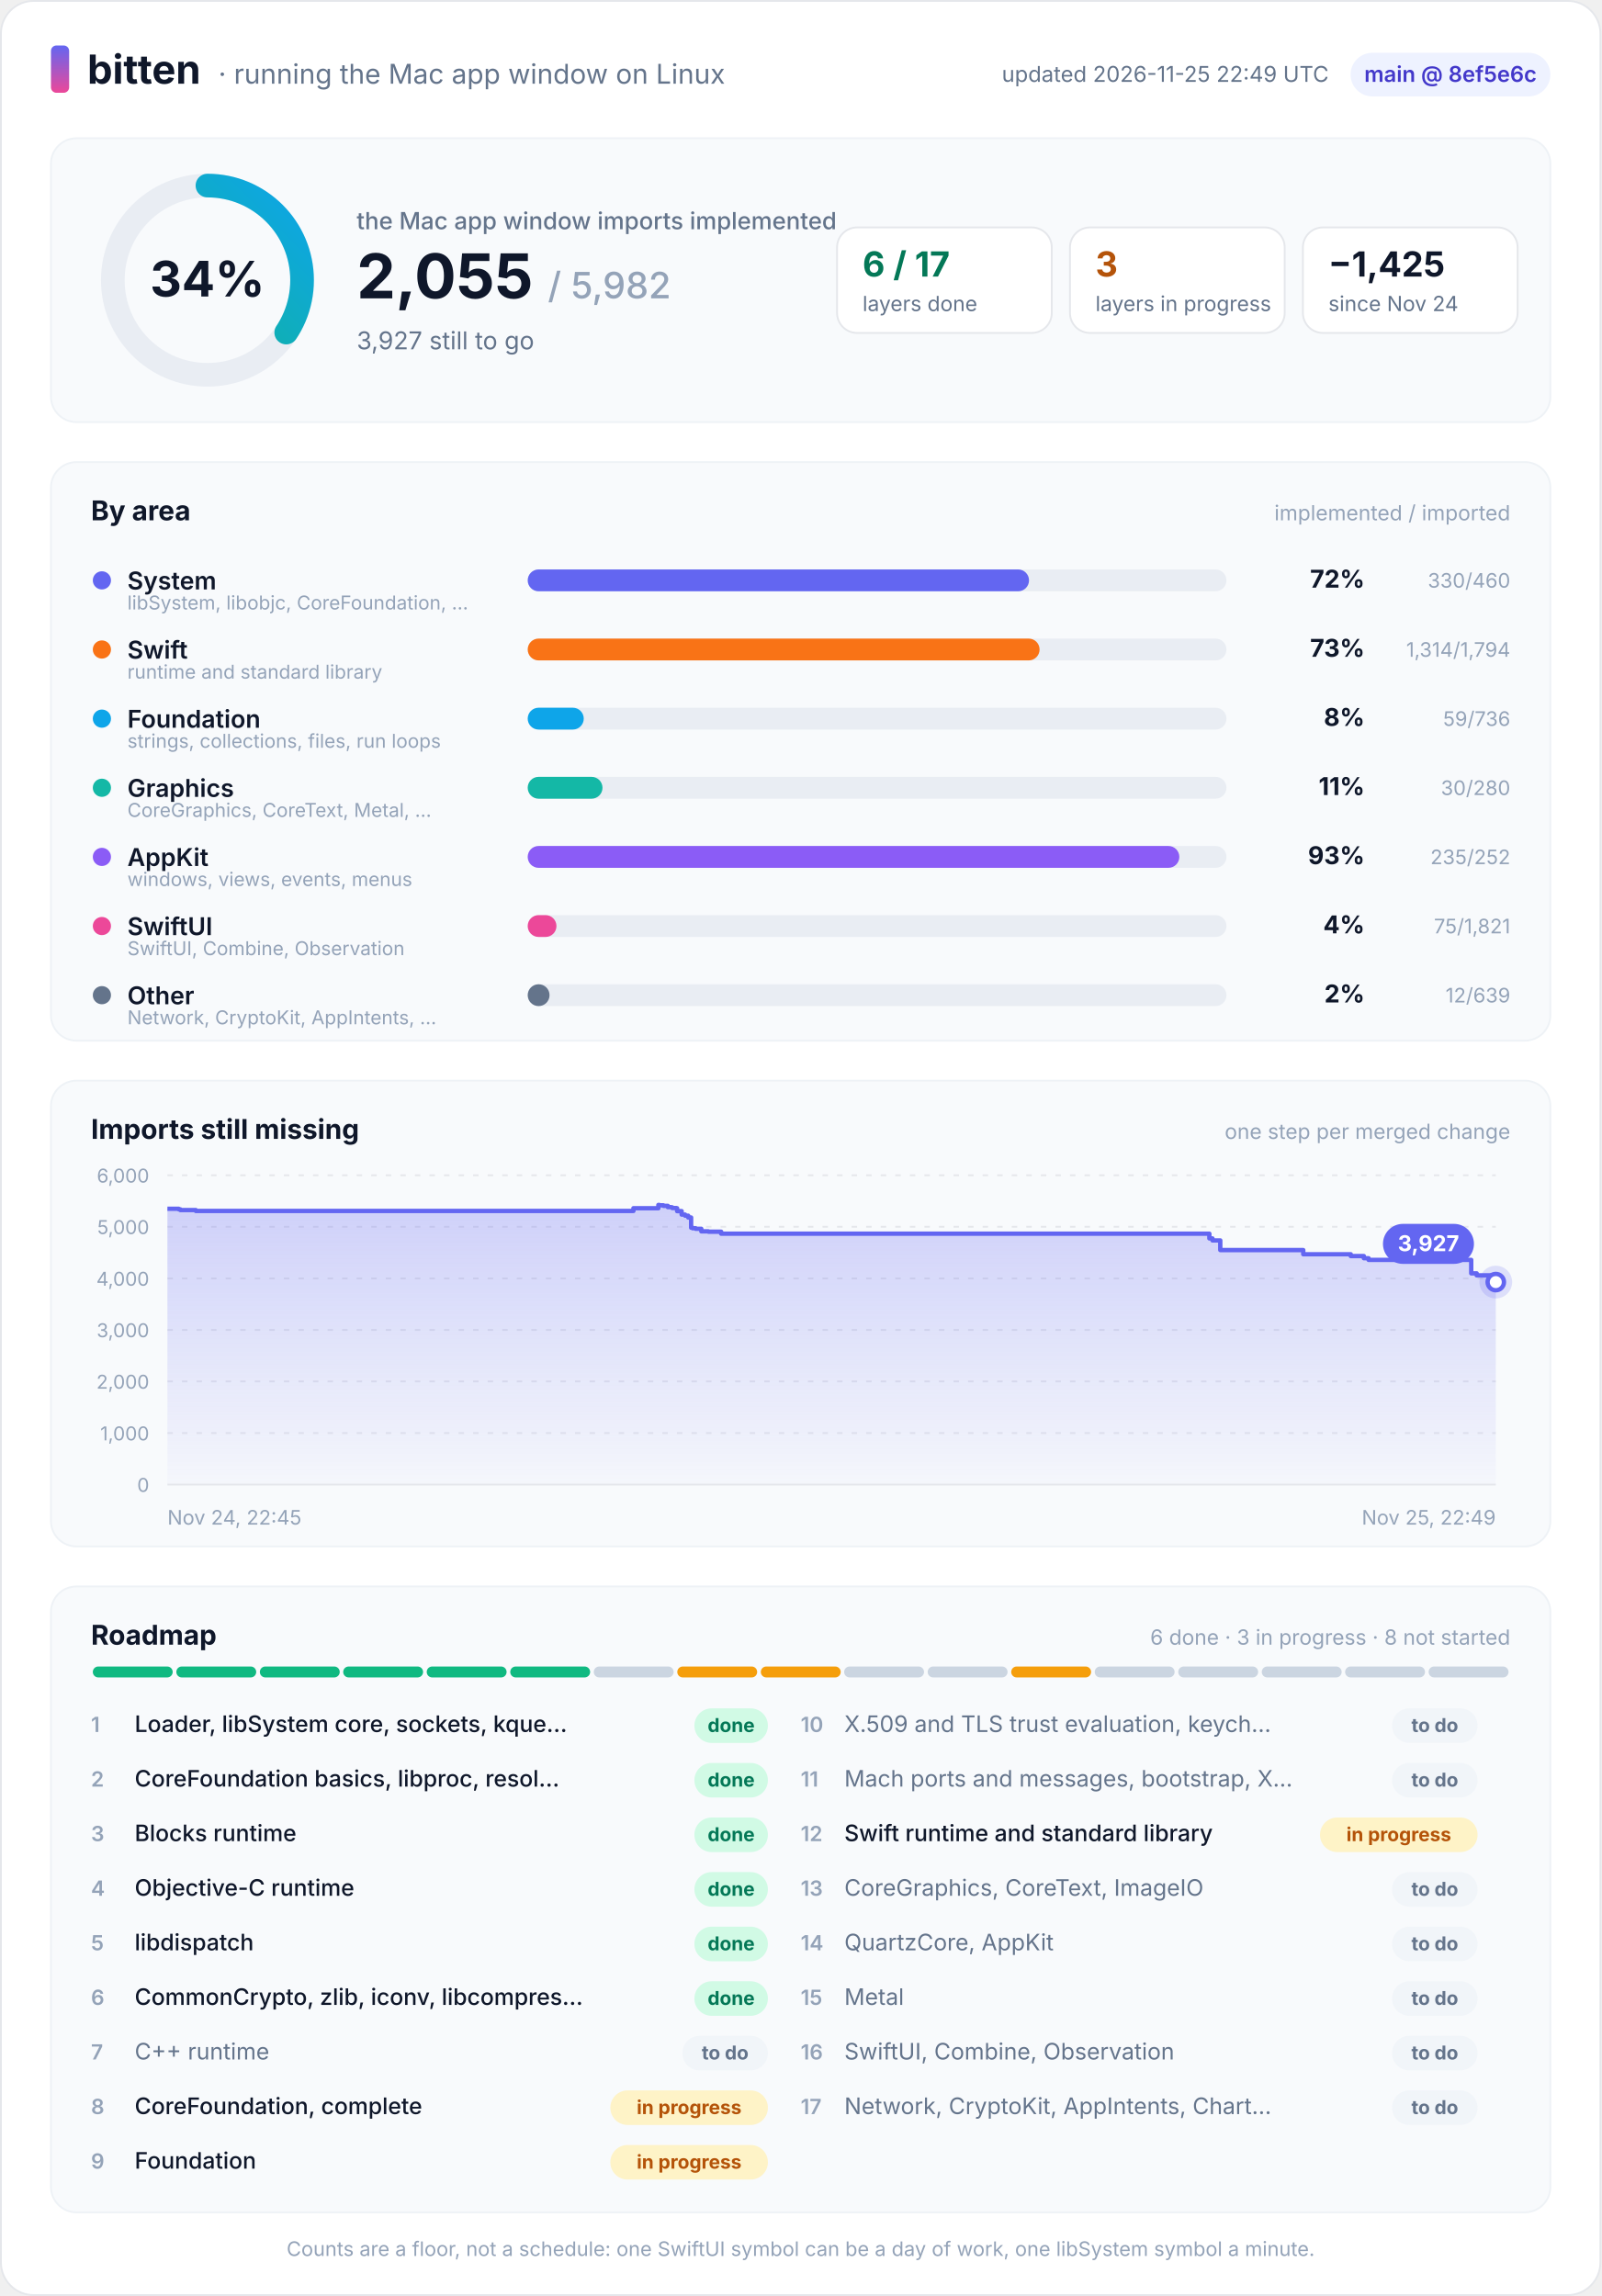
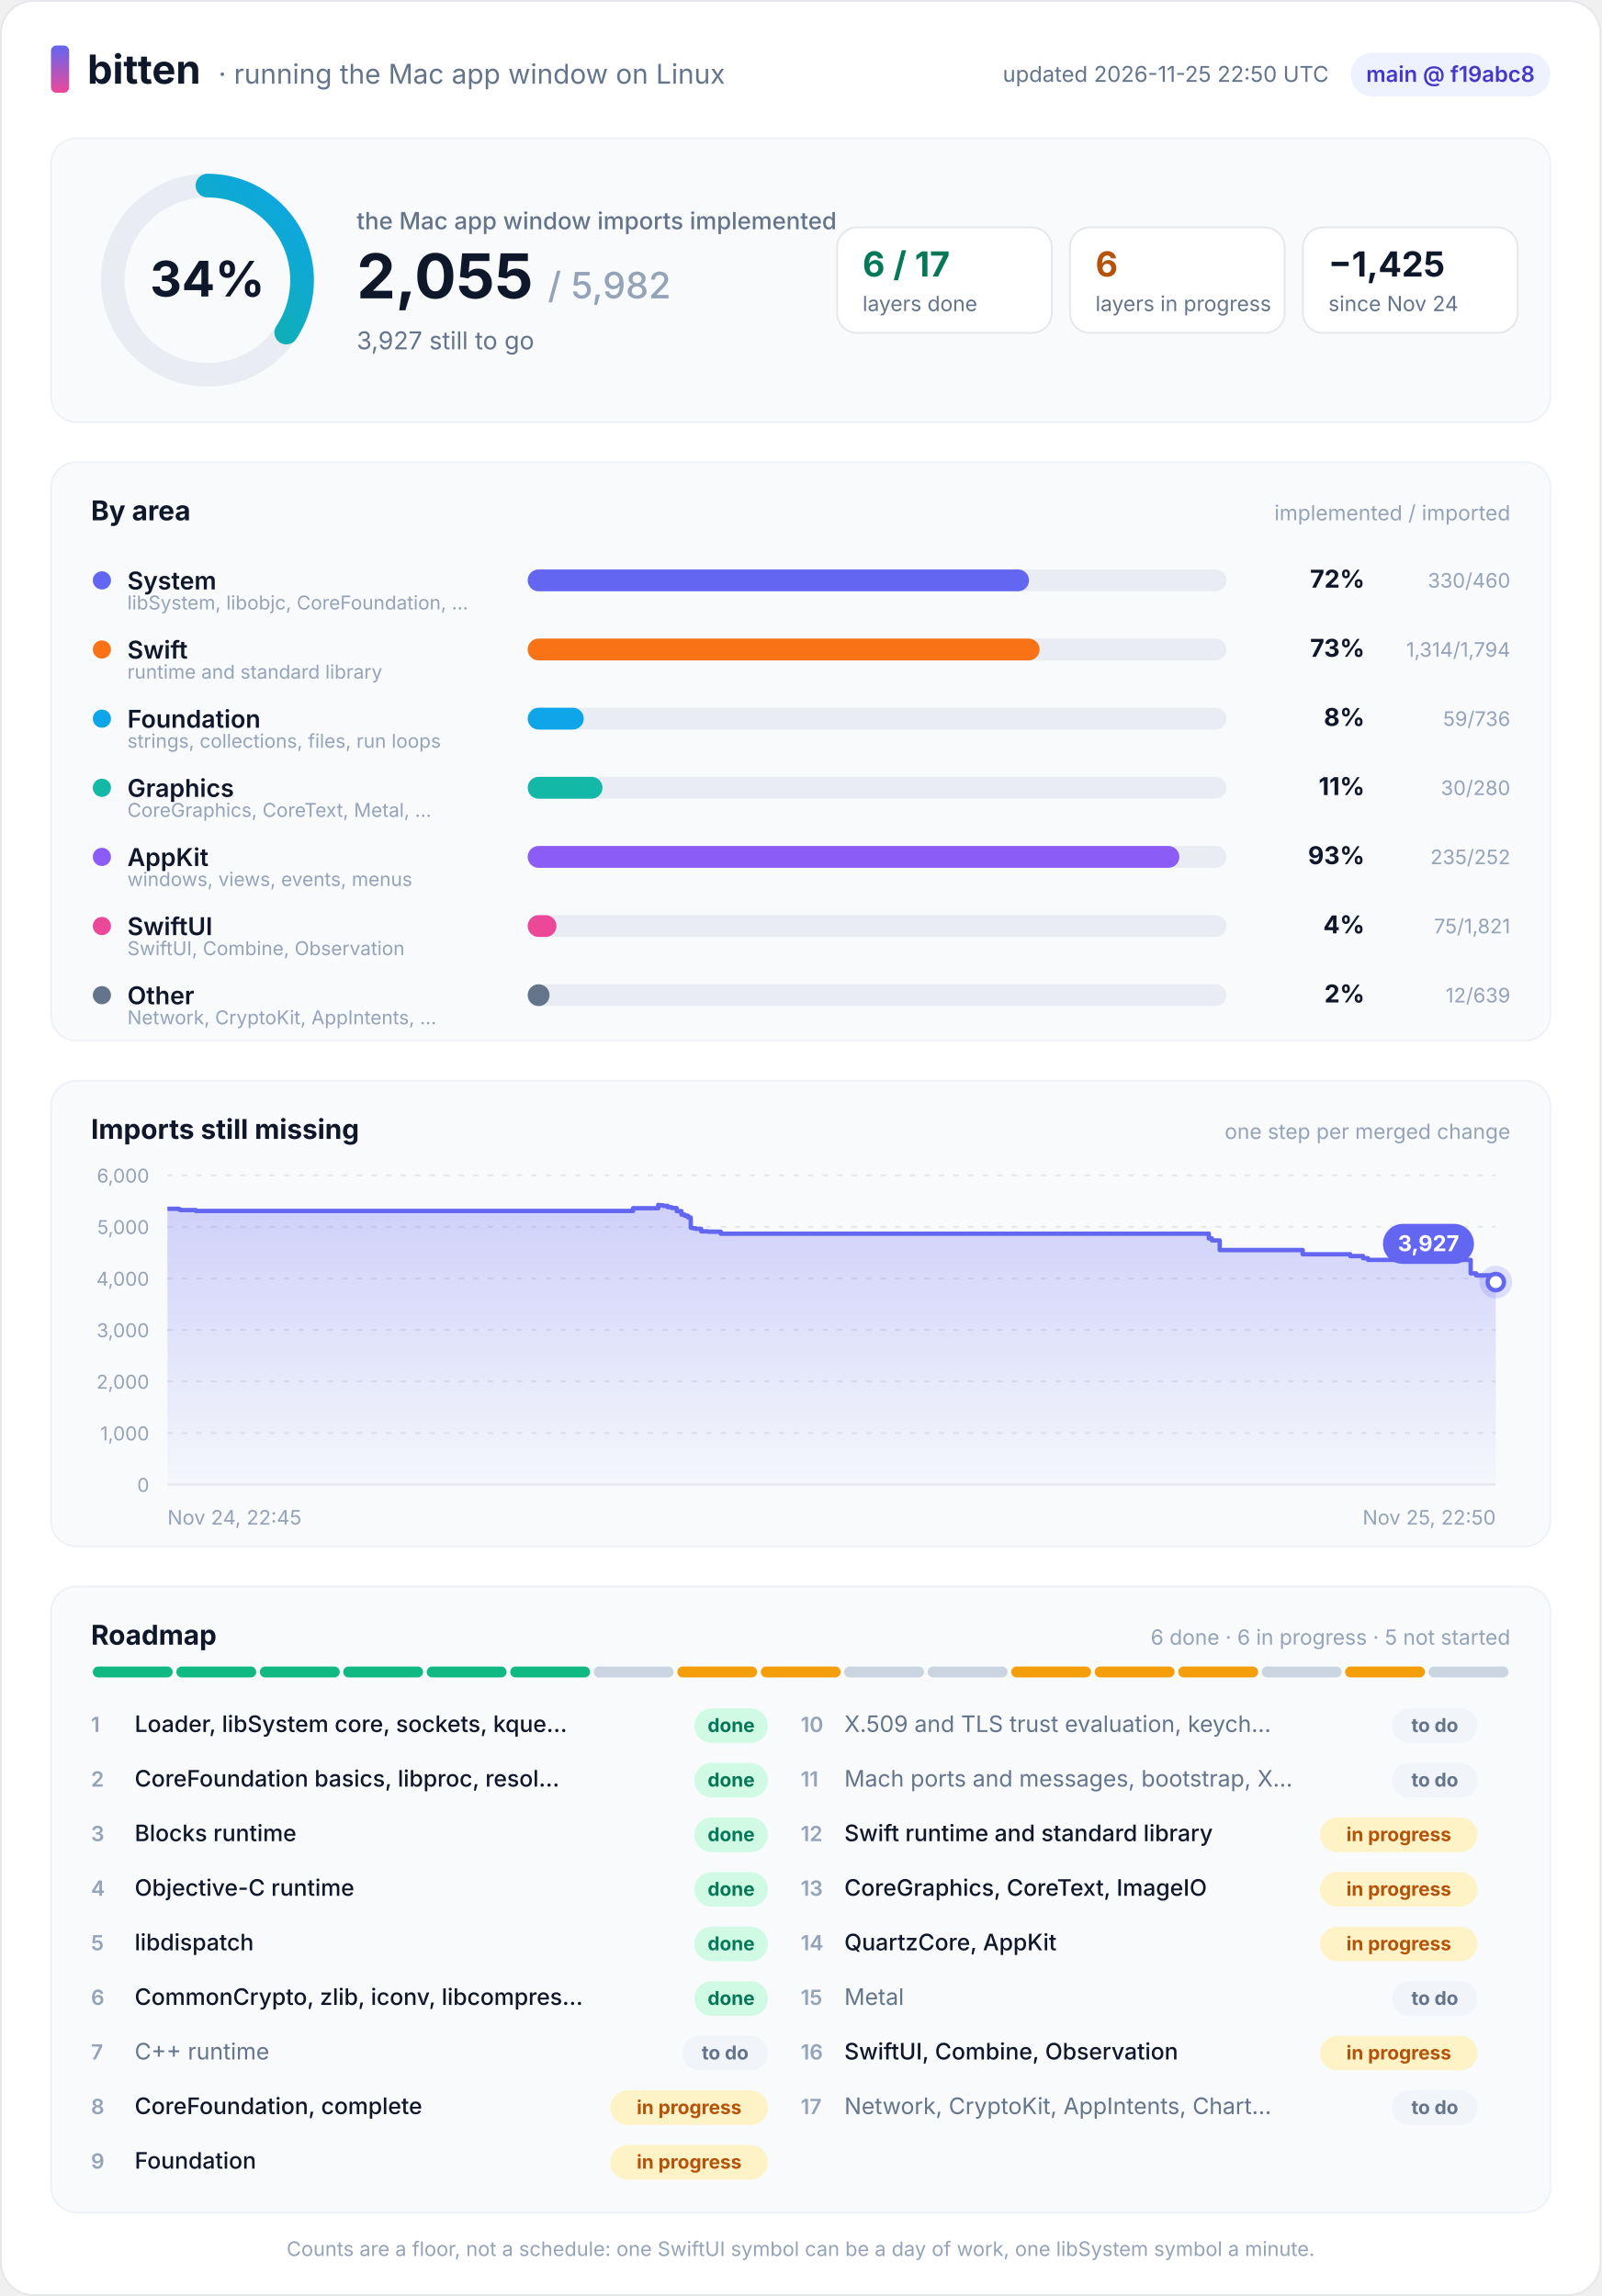
<svg xmlns="http://www.w3.org/2000/svg" width="880" height="1262" viewBox="0 0 880 1262">
  <style>
  .card  { fill: #ffffff; stroke: #e5e7eb; }
  .panel { fill: #f8fafc; stroke: #eef2f6; }
  .ink   { fill: #0f172a; }
  .mute  { fill: #64748b; }
  .soft  { fill: #94a3b8; }
  .track { fill: #e9edf3; }
  .grid  { stroke: #e5e7eb; }
  .chip  { fill: #eef2ff; }
  .chipt { fill: #4338ca; }
  .ringtrack { stroke: #e9edf3; }
  .halo  { fill: #ffffff; }
  .done  { fill: #10b981; } .donet { fill: #047857; } .doneb { fill: #d1fae5; }
  .part  { fill: #f59e0b; } .partt { fill: #b45309; } .partb { fill: #fef3c7; }
  .todo  { fill: #cbd5e1; } .todot { fill: #64748b; } .todob { fill: #f1f5f9; }
  @media (prefers-color-scheme: dark) {
    .card  { fill: #0d1117; stroke: #30363d; }
    .panel { fill: #161b22; stroke: #21262d; }
    .ink   { fill: #e6edf3; }
    .mute  { fill: #9198a1; }
    .soft  { fill: #6e7681; }
    .track { fill: #21262d; }
    .grid  { stroke: #21262d; }
    .chip  { fill: #1f2447; }
    .chipt { fill: #a5b4fc; }
    .ringtrack { stroke: #21262d; }
    .halo  { fill: #0d1117; }
    .donet { fill: #34d399; } .doneb { fill: #0b3b2c; }
    .partt { fill: #fbbf24; } .partb { fill: #3d2e0a; }
    .todo  { fill: #484f58; } .todot { fill: #9198a1; } .todob { fill: #21262d; }
  }
  text { font-family: -apple-system, BlinkMacSystemFont, "Segoe UI", "Inter",
         Helvetica, Arial, sans-serif; }
  .num { font-variant-numeric: tabular-nums; }
</style>
  <defs>
    <linearGradient id="brand" x1="0" y1="0" x2="0" y2="1">
      <stop offset="0" stop-color="#6366f1" />
      <stop offset="1" stop-color="#ec4899" />
    </linearGradient>
    <linearGradient id="ring" x1="0" y1="0" x2="1" y2="1">
      <stop offset="0" stop-color="#10b981" />
      <stop offset="1" stop-color="#0ea5e9" />
    </linearGradient>
    <linearGradient id="area" x1="0" y1="0" x2="0" y2="1">
      <stop offset="0" stop-color="#6366f1" stop-opacity="0.28" />
      <stop offset="1" stop-color="#6366f1" stop-opacity="0.02" />
    </linearGradient>
  </defs>
  <rect x="0.5" y="0.5" width="879" height="1261" rx="18" class="card" />
  <rect x="28" y="25" width="10" height="26" rx="3" fill="url(#brand)" />
  <text x="48.0" y="46.0" class="ink" font-size="22" font-weight="700" text-anchor="start">bitten</text>
  <text x="120.0" y="46.0" class="mute" font-size="15" font-weight="400" text-anchor="start">· running the Mac app window on Linux</text>
  <rect x="742.2" y="29" width="109.8" height="24" rx="12" class="chip" />
-   <text x="797.1" y="45.0" class="chipt" font-size="12" font-weight="600" text-anchor="middle" font-family="ui-monospace, SFMono-Regular, Menlo, monospace">main @ 8ef5e6c</text>
-   <text x="730.2" y="45.0" class="mute" font-size="12" font-weight="400" text-anchor="end">updated 2026-11-25 22:49 UTC</text>
+   <text x="797.1" y="45.0" class="chipt" font-size="12" font-weight="600" text-anchor="middle" font-family="ui-monospace, SFMono-Regular, Menlo, monospace">main @ f19abc8</text>
+   <text x="730.2" y="45.0" class="mute" font-size="12" font-weight="400" text-anchor="end">updated 2026-11-25 22:50 UTC</text>
  <rect x="28" y="76" width="824" height="156" rx="14" class="panel" />
  <circle cx="114" cy="154" r="52" fill="none" class="ringtrack" stroke-width="13" />
  <circle cx="114" cy="154" r="52" fill="none" stroke="url(#ring)" stroke-width="13" stroke-linecap="round" stroke-dasharray="112.2 326.7" transform="rotate(-90 114 154)" />
  <text x="114.0" y="163.0" class="ink" font-size="27" font-weight="750" text-anchor="middle">34%</text>
  <text x="196.0" y="126.0" class="mute" font-size="13" font-weight="500" text-anchor="start">the Mac app window imports implemented</text>
  <text x="196.0" y="164.0" class="ink num" font-size="34" font-weight="750" text-anchor="start">2,055 <tspan class="soft" font-size="20" font-weight="500">/ 5,982</tspan>
  </text>
  <text x="196.0" y="192.0" class="mute" font-size="13.5" font-weight="400" text-anchor="start">3,927 still to go</text>
  <rect x="460" y="125" width="118" height="58" rx="11" class="card" />
  <text x="474.0" y="152.0" class="donet num" font-size="19" font-weight="700" text-anchor="start">6 / 17</text>
  <text x="474.0" y="171.0" class="mute" font-size="11.5" font-weight="400" text-anchor="start">layers done</text>
  <rect x="588" y="125" width="118" height="58" rx="11" class="card" />
-   <text x="602.0" y="152.0" class="partt num" font-size="19" font-weight="700" text-anchor="start">3</text>
+   <text x="602.0" y="152.0" class="partt num" font-size="19" font-weight="700" text-anchor="start">6</text>
  <text x="602.0" y="171.0" class="mute" font-size="11.5" font-weight="400" text-anchor="start">layers in progress</text>
  <rect x="716" y="125" width="118" height="58" rx="11" class="card" />
  <text x="730.0" y="152.0" class="ink num" font-size="19" font-weight="700" text-anchor="start">−1,425</text>
  <text x="730.0" y="171.0" class="mute" font-size="11.5" font-weight="400" text-anchor="start">since Nov 24</text>
  <rect x="28" y="254" width="824" height="318" rx="14" class="panel" />
  <text x="50.0" y="286.0" class="ink" font-size="15" font-weight="650" text-anchor="start">By area</text>
  <text x="830.0" y="286.0" class="soft" font-size="11.5" font-weight="400" text-anchor="end">implemented / imported</text>
  <circle cx="56" cy="319" r="5" fill="#6366f1" />
  <text x="70.0" y="319.0" class="ink" font-size="13.5" font-weight="600" text-anchor="start" dominant-baseline="middle">System</text>
  <text x="70.0" y="335.0" class="soft" font-size="10.5" font-weight="400" text-anchor="start">libSystem, libobjc, CoreFoundation, ...</text>
  <rect x="290" y="313" width="384" height="12" rx="6" class="track" />
  <rect x="290" y="313" width="275.5" height="12" rx="6" fill="#6366f1" />
  <text x="750.0" y="323.0" class="ink num" font-size="13.5" font-weight="700" text-anchor="end">72%</text>
  <text x="830.0" y="323.0" class="soft num" font-size="11" font-weight="400" text-anchor="end">330/460</text>
  <circle cx="56" cy="357" r="5" fill="#f97316" />
  <text x="70.0" y="357.0" class="ink" font-size="13.5" font-weight="600" text-anchor="start" dominant-baseline="middle">Swift</text>
  <text x="70.0" y="373.0" class="soft" font-size="10.5" font-weight="400" text-anchor="start">runtime and standard library</text>
  <rect x="290" y="351" width="384" height="12" rx="6" class="track" />
  <rect x="290" y="351" width="281.3" height="12" rx="6" fill="#f97316" />
  <text x="750.0" y="361.0" class="ink num" font-size="13.5" font-weight="700" text-anchor="end">73%</text>
  <text x="830.0" y="361.0" class="soft num" font-size="11" font-weight="400" text-anchor="end">1,314/1,794</text>
  <circle cx="56" cy="395" r="5" fill="#0ea5e9" />
  <text x="70.0" y="395.0" class="ink" font-size="13.5" font-weight="600" text-anchor="start" dominant-baseline="middle">Foundation</text>
  <text x="70.0" y="411.0" class="soft" font-size="10.5" font-weight="400" text-anchor="start">strings, collections, files, run loops</text>
  <rect x="290" y="389" width="384" height="12" rx="6" class="track" />
  <rect x="290" y="389" width="30.8" height="12" rx="6" fill="#0ea5e9" />
  <text x="750.0" y="399.0" class="ink num" font-size="13.5" font-weight="700" text-anchor="end">8%</text>
  <text x="830.0" y="399.0" class="soft num" font-size="11" font-weight="400" text-anchor="end">59/736</text>
  <circle cx="56" cy="433" r="5" fill="#14b8a6" />
  <text x="70.0" y="433.0" class="ink" font-size="13.5" font-weight="600" text-anchor="start" dominant-baseline="middle">Graphics</text>
  <text x="70.0" y="449.0" class="soft" font-size="10.5" font-weight="400" text-anchor="start">CoreGraphics, CoreText, Metal, ...</text>
  <rect x="290" y="427" width="384" height="12" rx="6" class="track" />
  <rect x="290" y="427" width="41.1" height="12" rx="6" fill="#14b8a6" />
  <text x="750.0" y="437.0" class="ink num" font-size="13.5" font-weight="700" text-anchor="end">11%</text>
  <text x="830.0" y="437.0" class="soft num" font-size="11" font-weight="400" text-anchor="end">30/280</text>
  <circle cx="56" cy="471" r="5" fill="#8b5cf6" />
  <text x="70.0" y="471.0" class="ink" font-size="13.5" font-weight="600" text-anchor="start" dominant-baseline="middle">AppKit</text>
  <text x="70.0" y="487.0" class="soft" font-size="10.5" font-weight="400" text-anchor="start">windows, views, events, menus</text>
  <rect x="290" y="465" width="384" height="12" rx="6" class="track" />
  <rect x="290" y="465" width="358.1" height="12" rx="6" fill="#8b5cf6" />
  <text x="750.0" y="475.0" class="ink num" font-size="13.5" font-weight="700" text-anchor="end">93%</text>
  <text x="830.0" y="475.0" class="soft num" font-size="11" font-weight="400" text-anchor="end">235/252</text>
  <circle cx="56" cy="509" r="5" fill="#ec4899" />
  <text x="70.0" y="509.0" class="ink" font-size="13.5" font-weight="600" text-anchor="start" dominant-baseline="middle">SwiftUI</text>
  <text x="70.0" y="525.0" class="soft" font-size="10.5" font-weight="400" text-anchor="start">SwiftUI, Combine, Observation</text>
  <rect x="290" y="503" width="384" height="12" rx="6" class="track" />
  <rect x="290" y="503" width="15.8" height="12" rx="6" fill="#ec4899" />
  <text x="750.0" y="513.0" class="ink num" font-size="13.5" font-weight="700" text-anchor="end">4%</text>
  <text x="830.0" y="513.0" class="soft num" font-size="11" font-weight="400" text-anchor="end">75/1,821</text>
  <circle cx="56" cy="547" r="5" fill="#64748b" />
  <text x="70.0" y="547.0" class="ink" font-size="13.5" font-weight="600" text-anchor="start" dominant-baseline="middle">Other</text>
  <text x="70.0" y="563.0" class="soft" font-size="10.5" font-weight="400" text-anchor="start">Network, CryptoKit, AppIntents, ...</text>
  <rect x="290" y="541" width="384" height="12" rx="6" class="track" />
  <rect x="290" y="541" width="12.0" height="12" rx="6" fill="#64748b" />
  <text x="750.0" y="551.0" class="ink num" font-size="13.5" font-weight="700" text-anchor="end">2%</text>
  <text x="830.0" y="551.0" class="soft num" font-size="11" font-weight="400" text-anchor="end">12/639</text>
  <rect x="28" y="594" width="824" height="256" rx="14" class="panel" />
  <text x="50.0" y="626.0" class="ink" font-size="15" font-weight="650" text-anchor="start">Imports still missing</text>
  <text x="830.0" y="626.0" class="soft" font-size="11.5" font-weight="400" text-anchor="end">one step per merged change</text>
  <line x1="92" y1="816.0" x2="822" y2="816.0" class="grid" stroke-width="1" />
  <text x="82.0" y="820.0" class="soft num" font-size="10.5" font-weight="400" text-anchor="end">0</text>
  <line x1="92" y1="787.7" x2="822" y2="787.7" class="grid" stroke-width="1" stroke-dasharray="3 5" />
  <text x="82.0" y="791.7" class="soft num" font-size="10.5" font-weight="400" text-anchor="end">1,000</text>
  <line x1="92" y1="759.3" x2="822" y2="759.3" class="grid" stroke-width="1" stroke-dasharray="3 5" />
  <text x="82.0" y="763.3" class="soft num" font-size="10.5" font-weight="400" text-anchor="end">2,000</text>
  <line x1="92" y1="731.0" x2="822" y2="731.0" class="grid" stroke-width="1" stroke-dasharray="3 5" />
  <text x="82.0" y="735.0" class="soft num" font-size="10.5" font-weight="400" text-anchor="end">3,000</text>
  <line x1="92" y1="702.7" x2="822" y2="702.7" class="grid" stroke-width="1" stroke-dasharray="3 5" />
  <text x="82.0" y="706.7" class="soft num" font-size="10.5" font-weight="400" text-anchor="end">4,000</text>
  <line x1="92" y1="674.3" x2="822" y2="674.3" class="grid" stroke-width="1" stroke-dasharray="3 5" />
  <text x="82.0" y="678.3" class="soft num" font-size="10.5" font-weight="400" text-anchor="end">5,000</text>
  <line x1="92" y1="646.0" x2="822" y2="646.0" class="grid" stroke-width="1" stroke-dasharray="3 5" />
  <text x="82.0" y="650.0" class="soft num" font-size="10.5" font-weight="400" text-anchor="end">6,000</text>
-   <path d="M92.0 664.4 H98.2 V664.7 H99.1 V665.1 H107.6 V665.6 H348.1 V664.1 H361.8 V662.3 H362.3 V662.5 H364.6 V662.8 H367.0 V663.5 H368.8 V663.6 H369.4 V664.0 H371.7 V664.1 H372.1 V665.7 H374.6 V667.6 H376.0 V667.6 H376.5 V668.2 H378.2 V669.2 H379.8 V674.8 H380.6 V675.1 H382.3 V675.4 H385.4 V676.8 H389.3 V677.0 H396.3 V678.1 H664.6 V680.7 H666.3 V681.8 H670.6 V687.1 H716.2 V689.4 H742.3 V690.4 H749.5 V691.6 H752.1 V692.5 H808.5 V699.9 H811.5 V701.0 H822.0 V704.7 V816.0 H92.0 Z" fill="url(#area)" />
-   <path d="M92.0 664.4 H98.2 V664.7 H99.1 V665.1 H107.6 V665.6 H348.1 V664.1 H361.8 V662.3 H362.3 V662.5 H364.6 V662.8 H367.0 V663.5 H368.8 V663.6 H369.4 V664.0 H371.7 V664.1 H372.1 V665.7 H374.6 V667.6 H376.0 V667.6 H376.5 V668.2 H378.2 V669.2 H379.8 V674.8 H380.6 V675.1 H382.3 V675.4 H385.4 V676.8 H389.3 V677.0 H396.3 V678.1 H664.6 V680.7 H666.3 V681.8 H670.6 V687.1 H716.2 V689.4 H742.3 V690.4 H749.5 V691.6 H752.1 V692.5 H808.5 V699.9 H811.5 V701.0 H822.0 V704.7" fill="none" stroke="#6366f1" stroke-width="2.4" stroke-linejoin="round" />
+   <path d="M92.0 664.4 H98.2 V664.7 H99.1 V665.1 H107.6 V665.6 H347.9 V664.1 H361.7 V662.3 H362.1 V662.5 H364.4 V662.8 H366.9 V663.5 H368.7 V663.6 H369.2 V664.0 H371.6 V664.1 H371.9 V665.7 H374.5 V667.6 H375.9 V667.6 H376.3 V668.2 H378.1 V669.2 H379.6 V674.8 H380.5 V675.1 H382.2 V675.4 H385.3 V676.8 H389.1 V677.0 H396.1 V678.1 H664.3 V680.7 H666.0 V681.8 H670.3 V687.1 H715.9 V689.4 H742.0 V690.4 H749.1 V691.6 H751.8 V692.5 H808.2 V699.9 H811.2 V701.0 H821.6 V704.7 H822.0 V704.7 V816.0 H92.0 Z" fill="url(#area)" />
+   <path d="M92.0 664.4 H98.2 V664.7 H99.1 V665.1 H107.6 V665.6 H347.9 V664.1 H361.7 V662.3 H362.1 V662.5 H364.4 V662.8 H366.9 V663.5 H368.7 V663.6 H369.2 V664.0 H371.6 V664.1 H371.9 V665.7 H374.5 V667.6 H375.9 V667.6 H376.3 V668.2 H378.1 V669.2 H379.6 V674.8 H380.5 V675.1 H382.2 V675.4 H385.3 V676.8 H389.1 V677.0 H396.1 V678.1 H664.3 V680.7 H666.0 V681.8 H670.3 V687.1 H715.9 V689.4 H742.0 V690.4 H749.1 V691.6 H751.8 V692.5 H808.2 V699.9 H811.2 V701.0 H821.6 V704.7 H822.0 V704.7" fill="none" stroke="#6366f1" stroke-width="2.4" stroke-linejoin="round" />
  <circle cx="822.0" cy="704.7" r="9" fill="#6366f1" opacity="0.18" />
  <circle cx="822.0" cy="704.7" r="4.5" class="halo" stroke="#6366f1" stroke-width="2.4" />
  <rect x="760.0" y="672.7" width="50.0" height="22" rx="11" fill="#6366f1" />
  <text x="785.0" y="687.7" class="" font-size="12" font-weight="700" text-anchor="middle" fill="#ffffff" style="fill:#fff">3,927</text>
  <text x="92.0" y="838.0" class="soft" font-size="11" font-weight="400" text-anchor="start">Nov 24, 22:45</text>
-   <text x="822.0" y="838.0" class="soft" font-size="11" font-weight="400" text-anchor="end">Nov 25, 22:49</text>
+   <text x="822.0" y="838.0" class="soft" font-size="11" font-weight="400" text-anchor="end">Nov 25, 22:50</text>
  <rect x="28" y="872" width="824" height="344" rx="14" class="panel" />
  <text x="50.0" y="904.0" class="ink" font-size="15" font-weight="650" text-anchor="start">Roadmap</text>
-   <text x="830.0" y="904.0" class="soft" font-size="11.5" font-weight="400" text-anchor="end">6 done · 3 in progress · 8 not started</text>
+   <text x="830.0" y="904.0" class="soft" font-size="11.5" font-weight="400" text-anchor="end">6 done · 6 in progress · 5 not started</text>
  <rect x="51.0" y="916" width="43.9" height="6" rx="3" class="done" />
  <rect x="96.9" y="916" width="43.9" height="6" rx="3" class="done" />
  <rect x="142.8" y="916" width="43.9" height="6" rx="3" class="done" />
  <rect x="188.6" y="916" width="43.9" height="6" rx="3" class="done" />
  <rect x="234.5" y="916" width="43.9" height="6" rx="3" class="done" />
  <rect x="280.4" y="916" width="43.9" height="6" rx="3" class="done" />
  <rect x="326.3" y="916" width="43.9" height="6" rx="3" class="todo" />
  <rect x="372.2" y="916" width="43.9" height="6" rx="3" class="part" />
  <rect x="418.1" y="916" width="43.9" height="6" rx="3" class="part" />
  <rect x="463.9" y="916" width="43.9" height="6" rx="3" class="todo" />
  <rect x="509.8" y="916" width="43.9" height="6" rx="3" class="todo" />
  <rect x="555.7" y="916" width="43.9" height="6" rx="3" class="part" />
-   <rect x="601.6" y="916" width="43.9" height="6" rx="3" class="todo" />
-   <rect x="647.5" y="916" width="43.9" height="6" rx="3" class="todo" />
+   <rect x="601.6" y="916" width="43.9" height="6" rx="3" class="part" />
+   <rect x="647.5" y="916" width="43.9" height="6" rx="3" class="part" />
  <rect x="693.4" y="916" width="43.9" height="6" rx="3" class="todo" />
-   <rect x="739.2" y="916" width="43.9" height="6" rx="3" class="todo" />
+   <rect x="739.2" y="916" width="43.9" height="6" rx="3" class="part" />
  <rect x="785.1" y="916" width="43.9" height="6" rx="3" class="todo" />
  <text x="50.0" y="952.0" class="soft num" font-size="11.5" font-weight="600" text-anchor="start"> 1</text>
  <text x="74.0" y="952.0" class="ink" font-size="12.5" font-weight="500" text-anchor="start">Loader, libSystem core, sockets, kque…</text>
  <rect x="381.6" y="939" width="40.4" height="19" rx="9.5" class="doneb" />
  <text x="401.8" y="952.0" class="donet" font-size="10.5" font-weight="650" text-anchor="middle">done</text>
  <text x="50.0" y="982.0" class="soft num" font-size="11.5" font-weight="600" text-anchor="start"> 2</text>
  <text x="74.0" y="982.0" class="ink" font-size="12.5" font-weight="500" text-anchor="start">CoreFoundation basics, libproc, resol…</text>
  <rect x="381.6" y="969" width="40.4" height="19" rx="9.5" class="doneb" />
  <text x="401.8" y="982.0" class="donet" font-size="10.5" font-weight="650" text-anchor="middle">done</text>
  <text x="50.0" y="1012.0" class="soft num" font-size="11.5" font-weight="600" text-anchor="start"> 3</text>
  <text x="74.0" y="1012.0" class="ink" font-size="12.5" font-weight="500" text-anchor="start">Blocks runtime</text>
  <rect x="381.6" y="999" width="40.4" height="19" rx="9.5" class="doneb" />
  <text x="401.8" y="1012.0" class="donet" font-size="10.5" font-weight="650" text-anchor="middle">done</text>
  <text x="50.0" y="1042.0" class="soft num" font-size="11.5" font-weight="600" text-anchor="start"> 4</text>
  <text x="74.0" y="1042.0" class="ink" font-size="12.5" font-weight="500" text-anchor="start">Objective-C runtime</text>
  <rect x="381.6" y="1029" width="40.4" height="19" rx="9.5" class="doneb" />
  <text x="401.8" y="1042.0" class="donet" font-size="10.5" font-weight="650" text-anchor="middle">done</text>
  <text x="50.0" y="1072.0" class="soft num" font-size="11.5" font-weight="600" text-anchor="start"> 5</text>
  <text x="74.0" y="1072.0" class="ink" font-size="12.5" font-weight="500" text-anchor="start">libdispatch</text>
  <rect x="381.6" y="1059" width="40.4" height="19" rx="9.5" class="doneb" />
  <text x="401.8" y="1072.0" class="donet" font-size="10.5" font-weight="650" text-anchor="middle">done</text>
  <text x="50.0" y="1102.0" class="soft num" font-size="11.5" font-weight="600" text-anchor="start"> 6</text>
  <text x="74.0" y="1102.0" class="ink" font-size="12.5" font-weight="500" text-anchor="start">CommonCrypto, zlib, iconv, libcompres…</text>
  <rect x="381.6" y="1089" width="40.4" height="19" rx="9.5" class="doneb" />
  <text x="401.8" y="1102.0" class="donet" font-size="10.5" font-weight="650" text-anchor="middle">done</text>
  <text x="50.0" y="1132.0" class="soft num" font-size="11.5" font-weight="600" text-anchor="start"> 7</text>
  <text x="74.0" y="1132.0" class="mute" font-size="12.5" font-weight="400" text-anchor="start">C++ runtime</text>
  <rect x="375.0" y="1119" width="47.0" height="19" rx="9.5" class="todob" />
  <text x="398.5" y="1132.0" class="todot" font-size="10.5" font-weight="650" text-anchor="middle">to do</text>
  <text x="50.0" y="1162.0" class="soft num" font-size="11.5" font-weight="600" text-anchor="start"> 8</text>
  <text x="74.0" y="1162.0" class="ink" font-size="12.5" font-weight="500" text-anchor="start">CoreFoundation, complete</text>
  <rect x="335.4" y="1149" width="86.6" height="19" rx="9.5" class="partb" />
  <text x="378.7" y="1162.0" class="partt" font-size="10.5" font-weight="650" text-anchor="middle">in progress</text>
  <text x="50.0" y="1192.0" class="soft num" font-size="11.5" font-weight="600" text-anchor="start"> 9</text>
  <text x="74.0" y="1192.0" class="ink" font-size="12.5" font-weight="500" text-anchor="start">Foundation</text>
  <rect x="335.4" y="1179" width="86.6" height="19" rx="9.5" class="partb" />
  <text x="378.7" y="1192.0" class="partt" font-size="10.5" font-weight="650" text-anchor="middle">in progress</text>
  <text x="440.0" y="952.0" class="soft num" font-size="11.5" font-weight="600" text-anchor="start">10</text>
  <text x="464.0" y="952.0" class="mute" font-size="12.5" font-weight="400" text-anchor="start">X.509 and TLS trust evaluation, keych…</text>
  <rect x="765.0" y="939" width="47.0" height="19" rx="9.5" class="todob" />
  <text x="788.5" y="952.0" class="todot" font-size="10.5" font-weight="650" text-anchor="middle">to do</text>
  <text x="440.0" y="982.0" class="soft num" font-size="11.5" font-weight="600" text-anchor="start">11</text>
  <text x="464.0" y="982.0" class="mute" font-size="12.5" font-weight="400" text-anchor="start">Mach ports and messages, bootstrap, X…</text>
  <rect x="765.0" y="969" width="47.0" height="19" rx="9.5" class="todob" />
  <text x="788.5" y="982.0" class="todot" font-size="10.5" font-weight="650" text-anchor="middle">to do</text>
  <text x="440.0" y="1012.0" class="soft num" font-size="11.5" font-weight="600" text-anchor="start">12</text>
  <text x="464.0" y="1012.0" class="ink" font-size="12.5" font-weight="500" text-anchor="start">Swift runtime and standard library</text>
  <rect x="725.4" y="999" width="86.6" height="19" rx="9.5" class="partb" />
  <text x="768.7" y="1012.0" class="partt" font-size="10.5" font-weight="650" text-anchor="middle">in progress</text>
  <text x="440.0" y="1042.0" class="soft num" font-size="11.5" font-weight="600" text-anchor="start">13</text>
-   <text x="464.0" y="1042.0" class="mute" font-size="12.5" font-weight="400" text-anchor="start">CoreGraphics, CoreText, ImageIO</text>
-   <rect x="765.0" y="1029" width="47.0" height="19" rx="9.5" class="todob" />
-   <text x="788.5" y="1042.0" class="todot" font-size="10.5" font-weight="650" text-anchor="middle">to do</text>
+   <text x="464.0" y="1042.0" class="ink" font-size="12.5" font-weight="500" text-anchor="start">CoreGraphics, CoreText, ImageIO</text>
+   <rect x="725.4" y="1029" width="86.6" height="19" rx="9.5" class="partb" />
+   <text x="768.7" y="1042.0" class="partt" font-size="10.5" font-weight="650" text-anchor="middle">in progress</text>
  <text x="440.0" y="1072.0" class="soft num" font-size="11.5" font-weight="600" text-anchor="start">14</text>
-   <text x="464.0" y="1072.0" class="mute" font-size="12.5" font-weight="400" text-anchor="start">QuartzCore, AppKit</text>
-   <rect x="765.0" y="1059" width="47.0" height="19" rx="9.5" class="todob" />
-   <text x="788.5" y="1072.0" class="todot" font-size="10.5" font-weight="650" text-anchor="middle">to do</text>
+   <text x="464.0" y="1072.0" class="ink" font-size="12.5" font-weight="500" text-anchor="start">QuartzCore, AppKit</text>
+   <rect x="725.4" y="1059" width="86.6" height="19" rx="9.5" class="partb" />
+   <text x="768.7" y="1072.0" class="partt" font-size="10.5" font-weight="650" text-anchor="middle">in progress</text>
  <text x="440.0" y="1102.0" class="soft num" font-size="11.5" font-weight="600" text-anchor="start">15</text>
  <text x="464.0" y="1102.0" class="mute" font-size="12.5" font-weight="400" text-anchor="start">Metal</text>
  <rect x="765.0" y="1089" width="47.0" height="19" rx="9.5" class="todob" />
  <text x="788.5" y="1102.0" class="todot" font-size="10.5" font-weight="650" text-anchor="middle">to do</text>
  <text x="440.0" y="1132.0" class="soft num" font-size="11.5" font-weight="600" text-anchor="start">16</text>
-   <text x="464.0" y="1132.0" class="mute" font-size="12.5" font-weight="400" text-anchor="start">SwiftUI, Combine, Observation</text>
-   <rect x="765.0" y="1119" width="47.0" height="19" rx="9.5" class="todob" />
-   <text x="788.5" y="1132.0" class="todot" font-size="10.5" font-weight="650" text-anchor="middle">to do</text>
+   <text x="464.0" y="1132.0" class="ink" font-size="12.5" font-weight="500" text-anchor="start">SwiftUI, Combine, Observation</text>
+   <rect x="725.4" y="1119" width="86.6" height="19" rx="9.5" class="partb" />
+   <text x="768.7" y="1132.0" class="partt" font-size="10.5" font-weight="650" text-anchor="middle">in progress</text>
  <text x="440.0" y="1162.0" class="soft num" font-size="11.5" font-weight="600" text-anchor="start">17</text>
  <text x="464.0" y="1162.0" class="mute" font-size="12.5" font-weight="400" text-anchor="start">Network, CryptoKit, AppIntents, Chart…</text>
  <rect x="765.0" y="1149" width="47.0" height="19" rx="9.5" class="todob" />
  <text x="788.5" y="1162.0" class="todot" font-size="10.5" font-weight="650" text-anchor="middle">to do</text>
  <text x="440.0" y="1240.0" class="soft" font-size="11" font-weight="400" text-anchor="middle">Counts are a floor, not a schedule: one SwiftUI symbol can be a day of work, one libSystem symbol a minute.</text>
</svg>
